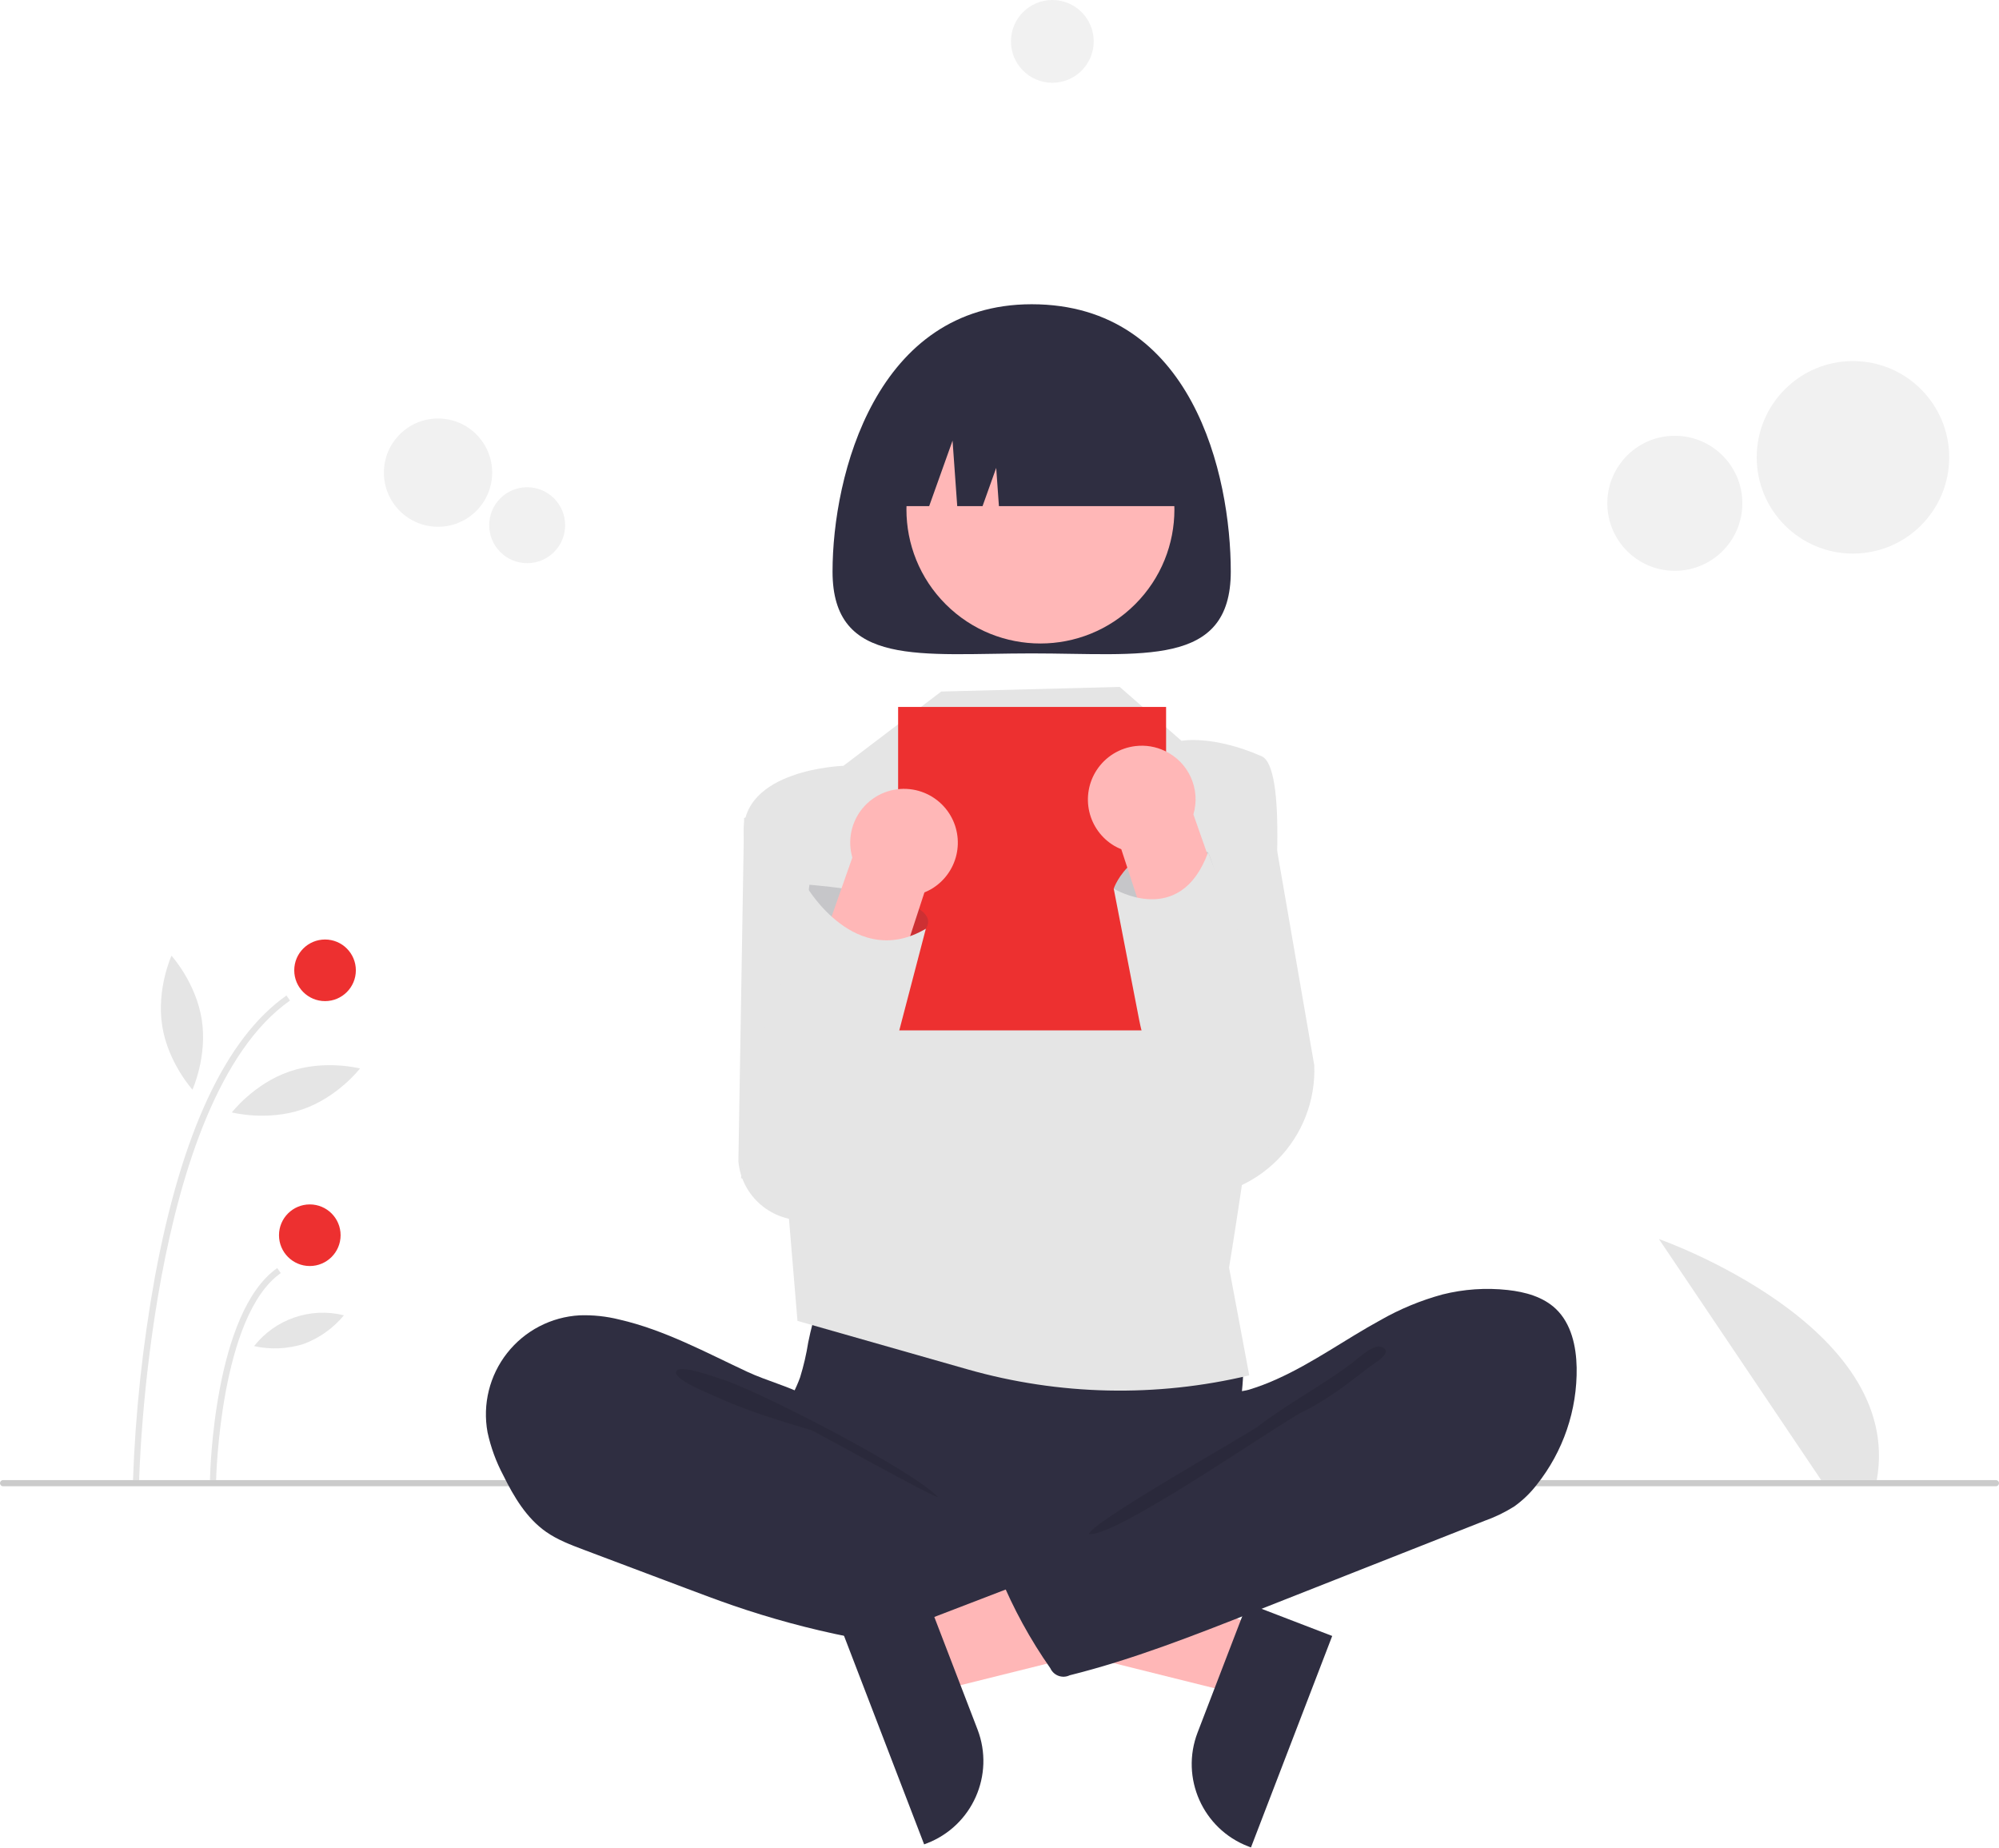
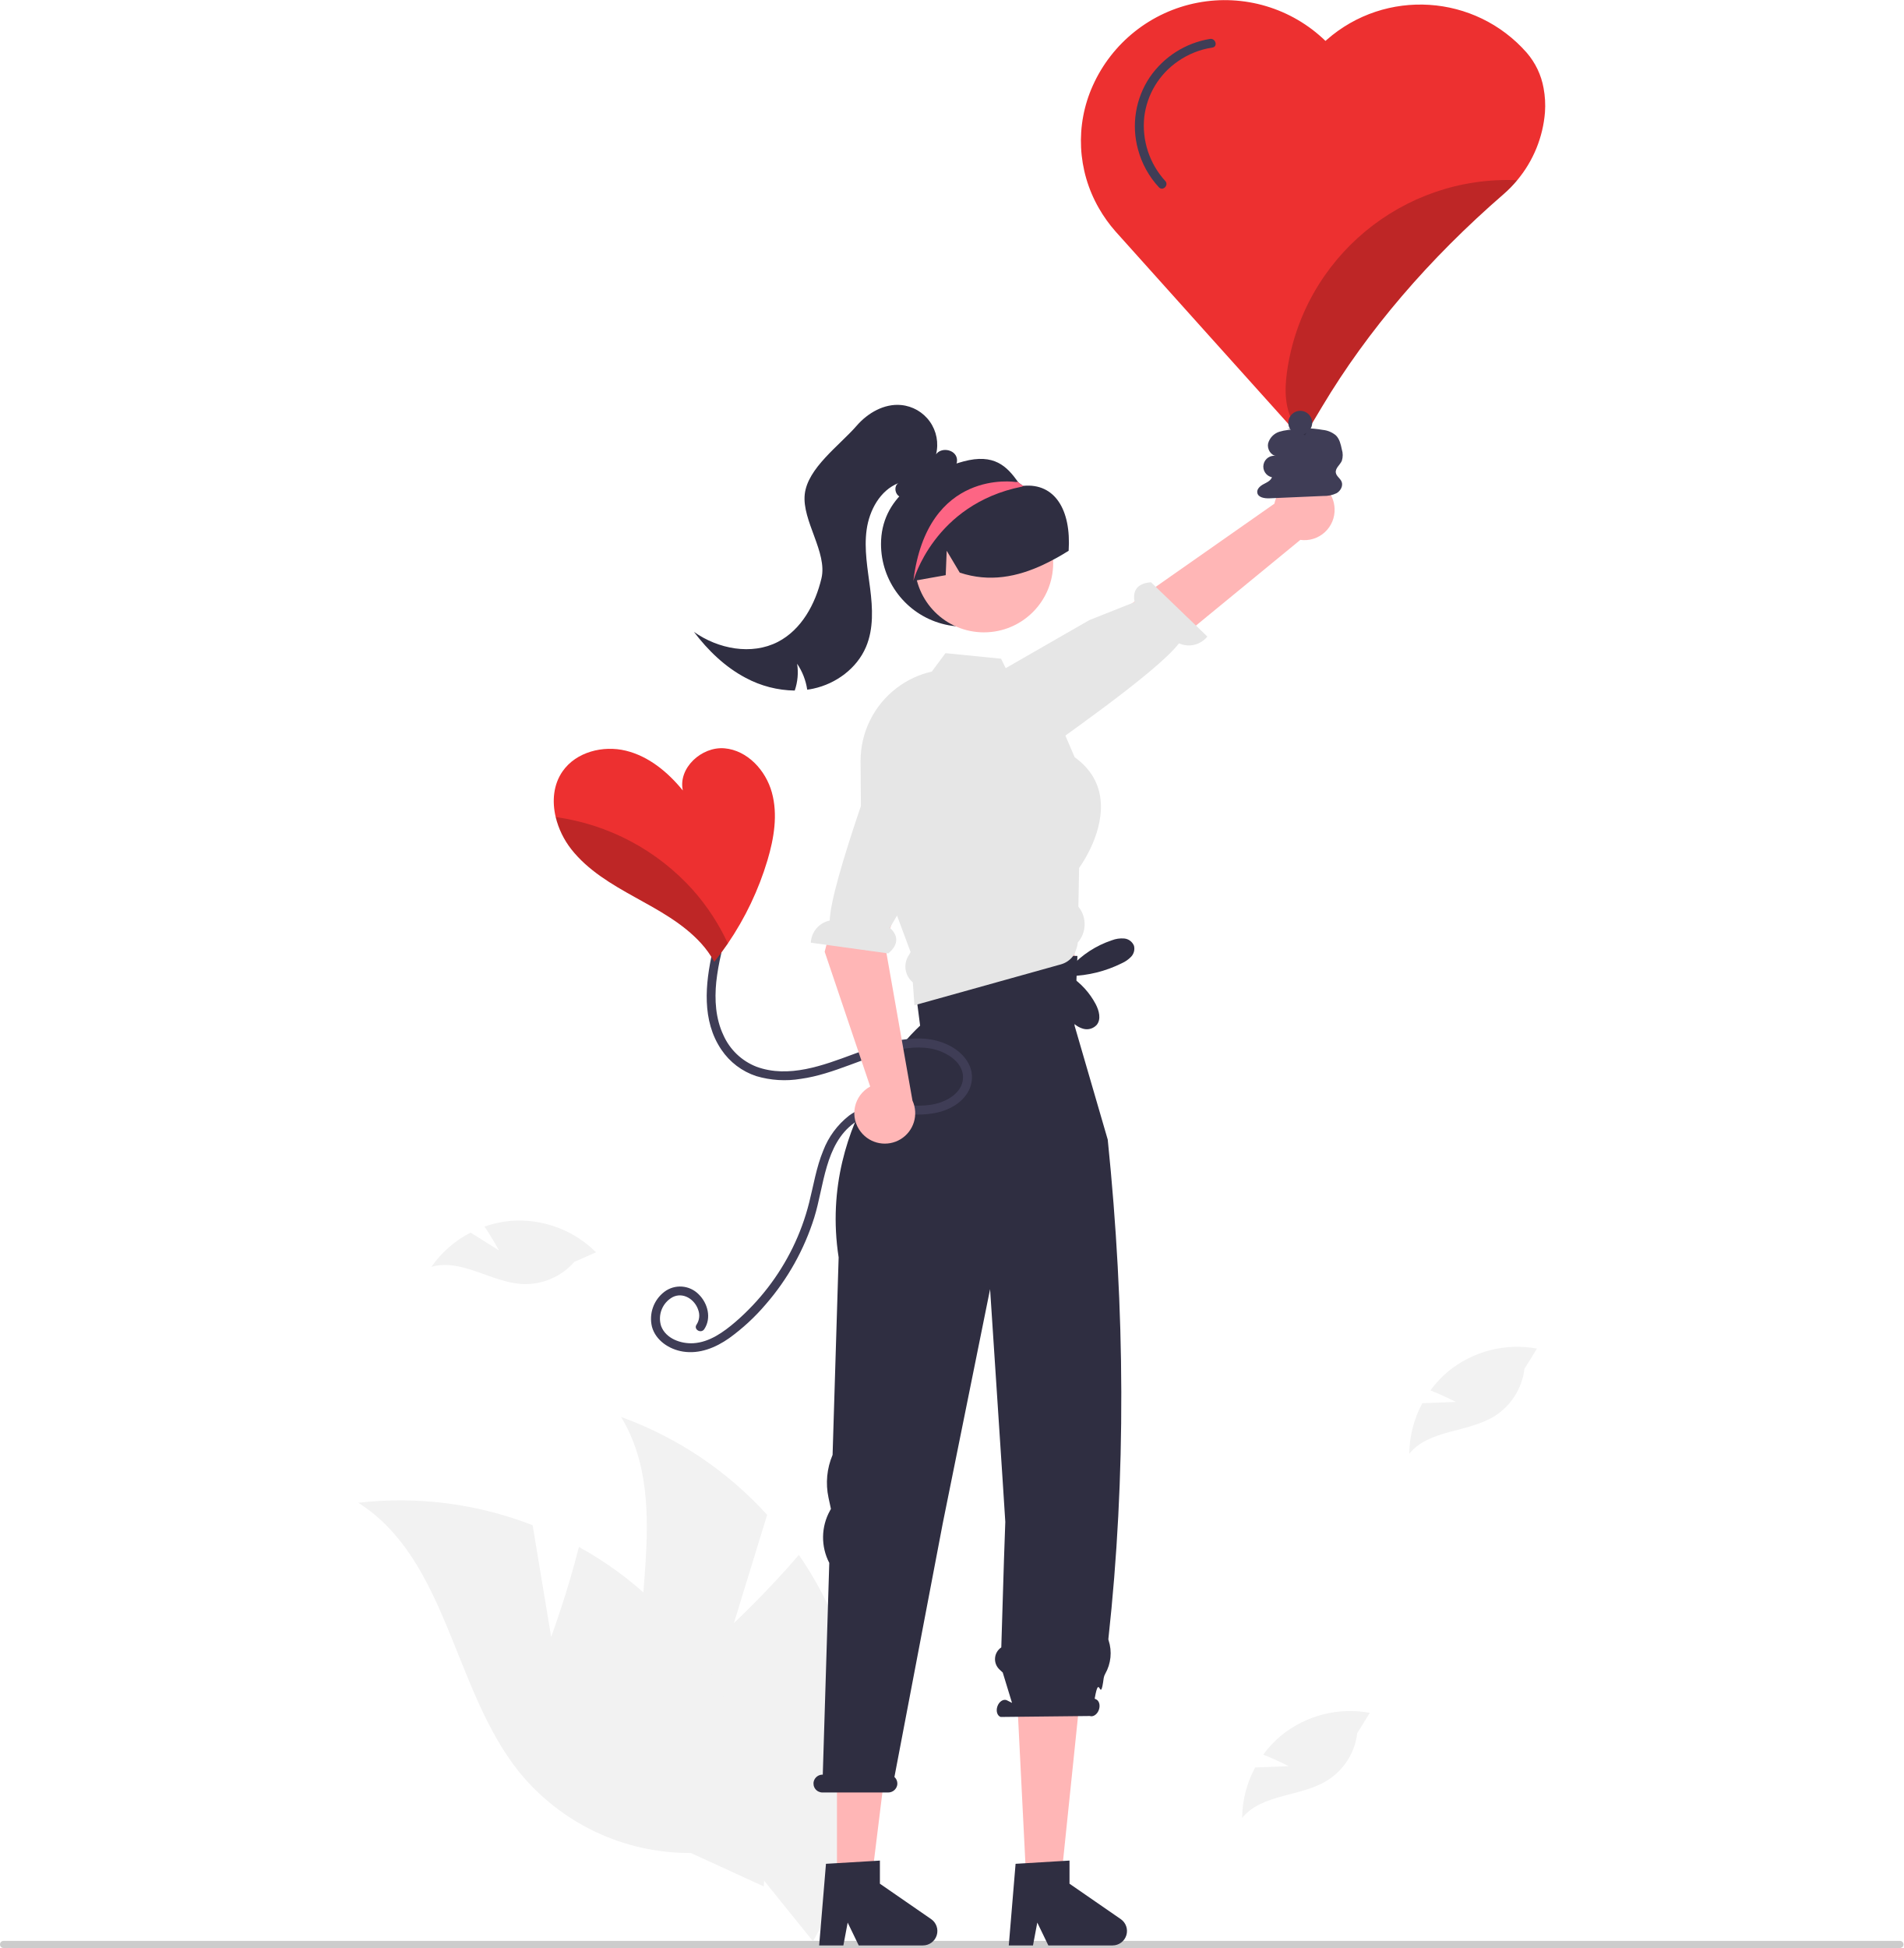
- <svg xmlns="http://www.w3.org/2000/svg" data-name="Layer 1" width="649" height="599.759" viewBox="0 0 649 599.759">
-   <path d="M866.77,630.622l-52.683-78.255s79.785,27.853,70.73,78.255Z" transform="translate(-275.5 -150.1205)" fill="#e5e5e5" />
-   <path d="M320.662,631.142l-2-.039a463.832,463.832,0,0,1,7.1-66.287c8.648-46.881,23.029-77.67,42.743-91.512l1.148,1.637C323.602,507.274,320.686,629.906,320.662,631.142Z" transform="translate(-275.5 -150.1205)" fill="#e5e5e5" />
-   <path d="M345.662,630.663l-2-.039c.043-2.215,1.293-54.414,21.843-68.842l1.148,1.637C346.933,577.265,345.672,630.131,345.662,630.663Z" transform="translate(-275.5 -150.1205)" fill="#e5e5e5" />
-   <circle cx="105.531" cy="315.002" r="10" fill="#ed3030" />
-   <circle cx="100.579" cy="401.002" r="10" fill="#ed3030" />
-   <path d="M341.001,481.117c1.879,12.004-3.019,22.741-3.019,22.741s-7.945-8.726-9.825-20.73,3.019-22.741,3.019-22.741S339.122,469.113,341.001,481.117Z" transform="translate(-275.5 -150.1205)" fill="#e5e5e5" />
-   <path d="M373.688,510.27c-11.493,3.942-22.919.99-22.919.99s7.208-9.344,18.701-13.286,22.919-.99,22.919-.99S385.181,506.328,373.688,510.27Z" transform="translate(-275.5 -150.1205)" fill="#e5e5e5" />
-   <path d="M374.058,586.432a31.135,31.135,0,0,1-16.064.694,28.374,28.374,0,0,1,29.172-10.006A31.134,31.134,0,0,1,374.058,586.432Z" transform="translate(-275.5 -150.1205)" fill="#e5e5e5" />
-   <path d="M923.5,632.622h-647a1,1,0,0,1,0-2h647a1,1,0,0,1,0,2Z" transform="translate(-275.5 -150.1205)" fill="#cbcbcb" />
-   <polygon points="409.792 528.602 401.611 549.895 315.587 528.472 327.661 497.045 409.792 528.602" fill="#ffb7b7" />
-   <path d="M708.019,681.221l-26.379,68.658-.868-.334a28.63,28.63,0,0,1-16.457-36.99l.001-.002,16.112-41.934Z" transform="translate(-275.5 -150.1205)" fill="#2f2e41" />
-   <path d="M554.575,412.112l-37.488,3.51-1.86,111.542A20.996,20.996,0,0,0,537.58,546.211l23.768-1.637Z" transform="translate(-275.5 -150.1205)" fill="#e5e5e5" />
-   <path d="M686.737,406.622l-25.651-.33L659.567,538.828h0a41.281,41.281,0,0,0,42.627-42.854Z" transform="translate(-275.5 -150.1205)" fill="#e5e5e5" />
-   <path d="M537.901,585.912a81.594,81.594,0,0,1-2.639,11.359c-1.294,3.64-3.293,7.006-4.476,10.683-3.772,11.721,1.457,24.79,9.81,33.838a55.217,55.217,0,0,0,26.921,15.986c7.535,1.895,15.37,2.168,23.135,2.431,21.503.729,43.559,1.382,63.934-5.529a111.085,111.085,0,0,0,18.575-8.438,13.907,13.907,0,0,0,4.82-3.795c1.554-2.212,1.753-5.082,1.739-7.785-.046-9.116-1.894-18.185-1.455-27.29.243-5.043,1.187-10.083.722-15.11a27.876,27.876,0,0,0-21.304-24.012c-5.78-1.241-11.775-.565-17.66.001a450.255,450.255,0,0,1-45.96,2.055c-15.679-.1-31.26-2.493-46.861-2.743-4.614-.074-4.52,1.348-5.989,5.813A108.766,108.766,0,0,0,537.901,585.912Z" transform="translate(-275.5 -150.1205)" fill="#2f2e41" />
-   <path d="M476.592,578.503a46.392,46.392,0,0,0-12.905-1.372,32.208,32.208,0,0,0-29.902,37.969,54.098,54.098,0,0,0,5.114,13.973c3.422,6.945,7.527,13.875,13.863,18.325,3.706,2.604,7.996,4.227,12.234,5.824l33.369,12.571c4.909,1.849,9.819,3.699,14.776,5.414a289.018,289.018,0,0,0,77.177,15.343c8.012.477,16.146.61,23.963-1.214,1.855-.433,3.834-1.078,4.908-2.651a8.405,8.405,0,0,0,1.096-3.622l2.053-14.375c.289-2.024.567-4.154-.174-6.06-.941-2.416-3.298-3.936-5.547-5.227-21.938-12.6-47.552-19.551-66.017-36.844-4.347-4.071-7.985-10.524-13.266-13.289-5.989-3.136-13.043-4.926-19.233-7.815C504.566,589.134,491.26,581.875,476.592,578.503Z" transform="translate(-275.5 -150.1205)" fill="#2f2e41" />
-   <path d="M509.906,597.882c11.794,3.696,61.591,29.3,70.126,38.24-1.144.412-39.961-21.341-41.126-21.691-10.588-3.178-21.234-6.376-31.288-11.026-2.023-.935-13.141-5.333-12.637-7.885C495.548,592.64,507.812,597.226,509.906,597.882Z" transform="translate(-275.5 -150.1205)" opacity="0.1" style="isolation:isolate" />
-   <path d="M581.087,374.622l-31.756,24.112s-33.509,1.048-32.376,22.468,14.543,122.838,14.543,122.838l2.91,34.895,55.193,15.726a180.588,180.588,0,0,0,91.486,1.961l0,0-6.559-35.008s26.559-158.992,10.559-165.992-26-5-26-5l-20.055-17.5Z" transform="translate(-275.5 -150.1205)" fill="#e5e5e5" />
-   <path d="M675.087,335.676c0,31.301-28.943,26.567-64.646,26.567s-64.646,4.734-64.646-26.567,14.138-86.785,64.646-86.785C662.689,248.891,675.087,304.375,675.087,335.676Z" transform="translate(-275.5 -150.1205)" fill="#2f2e41" />
-   <circle cx="613.286" cy="315.524" r="43.5" transform="translate(-318.9819 375.953) rotate(-45)" fill="#ffb7b7" />
-   <path d="M559.964,314.422v0h17.205l7.59-21.253,1.518,21.253h8.223l4.428-12.398.886,12.398H660.918v0a46.049,46.049,0,0,0-46.049-46.049h-8.856A46.049,46.049,0,0,0,559.964,314.422Z" transform="translate(-275.5 -150.1205)" fill="#2f2e41" />
-   <rect x="291.587" y="229.502" width="87" height="105" fill="#ed3030" />
-   <polygon points="296.381 527.602 304.563 548.895 390.587 527.472 378.512 496.045 296.381 527.602" fill="#ffb7b7" />
-   <path d="M576.747,669.62l16.112,41.934.001.002A28.63,28.63,0,0,1,576.402,748.546l-.868.334-26.379-68.658Z" transform="translate(-275.5 -150.1205)" fill="#2f2e41" />
-   <path d="M743.835,570.353a60.059,60.059,0,0,1,21.157-1.446c5.656.623,11.484,2.197,15.613,6.112,5.026,4.765,6.641,12.134,6.776,19.059a59.543,59.543,0,0,1-12.942,38.027,34.505,34.505,0,0,1-7.399,7.123,48.702,48.702,0,0,1-9.627,4.639L682.685,673.342c-19.659,7.754-39.388,15.531-59.893,20.643a4.668,4.668,0,0,1-6.233-2.174q-.025-.051-.048-.103a154.818,154.818,0,0,1-16.378-29.96,2.019,2.019,0,0,1,.892-3.183l52.856-30.369c3.786-2.175,7.614-4.382,10.758-7.412a26.708,26.708,0,0,0,5.523-7.689c1.096-2.288,1.198-7.689,2.597-9.38,1.37-1.656,6.057-1.788,8.222-2.44a74.602,74.602,0,0,0,8.951-3.384c11.823-5.289,22.352-12.975,33.686-19.168A86.432,86.432,0,0,1,743.835,570.353Z" transform="translate(-275.5 -150.1205)" fill="#2f2e41" />
-   <path d="M713.87,593.032c-9.081,6.82-20.839,13.09-29.839,20.09-3.072,2.389-54.276,31.177-55,35,8.396,1.415,61.883-36.003,69.536-39.737s14.436-8.999,21.158-14.225c1.713-1.332,8.973-5.336,4.055-6.824C721.011,586.498,715.915,591.669,713.87,593.032Z" transform="translate(-275.5 -150.1205)" opacity="0.1" style="isolation:isolate" />
-   <circle cx="601.587" cy="148.467" r="31.248" fill="#f1f1f1" style="isolation:isolate" />
-   <circle cx="543.755" cy="163.392" r="21.92" fill="#f1f1f1" style="isolation:isolate" />
-   <circle cx="142.213" cy="153.437" r="17.576" fill="#f1f1f1" style="isolation:isolate" />
-   <circle cx="171.15" cy="170.502" r="12.329" fill="#f1f1f1" style="isolation:isolate" />
-   <circle cx="341.654" cy="13.435" r="13.435" fill="#f1f1f1" style="isolation:isolate" />
-   <path d="M537.087,446.622l1.201-9.27s44.799,3.27,37.799,14.27-24,12-24,12Z" transform="translate(-275.5 -150.1205)" fill="#2f2e41" opacity="0.17" />
-   <path d="M570.903,406.315a17.49,17.49,0,0,1,12.725,7.813h0a17.474,17.474,0,0,1-5.683,24.563,16.846,16.846,0,0,1-2.316,1.138l-27.536,84.228a13.989,13.989,0,1,1-25.156-12.247l29.284-83.293A17.455,17.455,0,0,1,570.903,406.315Z" transform="translate(-275.5 -150.1205)" fill="#ffb7b7" />
-   <path d="M537.498,438.142s15.778,26.957,38.589,13.48l-22.107,84.598h-18.626l-19.268-3.598,5.395-34.953Z" transform="translate(-275.5 -150.1205)" fill="#e5e5e5" />
-   <path d="M650.157,456.567l-13.071-17.945s6.282-18.613,30.641-11.806C667.728,426.816,683.228,461.512,650.157,456.567Z" transform="translate(-275.5 -150.1205)" fill="#e5e5e5" />
-   <path d="M650.157,456.567l-13.071-17.945s6.282-18.613,30.641-11.806C667.728,426.816,683.228,461.512,650.157,456.567Z" transform="translate(-275.5 -150.1205)" fill="#2f2e41" opacity="0.17" />
-   <path d="M653.618,393.871a17.359,17.359,0,0,1,9.334,20.647l29.284,83.293a13.989,13.989,0,1,1-25.156,12.247L639.544,425.829a16.846,16.846,0,0,1-2.316-1.138,17.474,17.474,0,0,1-5.683-24.563h0a17.49,17.49,0,0,1,12.725-7.813A17.276,17.276,0,0,1,653.618,393.871Z" transform="translate(-275.5 -150.1205)" fill="#ffb7b7" />
-   <path d="M637.087,438.622s21.566,13.085,30.641-11.806L698.116,506.83l-9.03,15.792-1.306.109A33.397,33.397,0,0,1,659.197,510.645l0,0a66.344,66.344,0,0,1-13.86-29.475Z" transform="translate(-275.5 -150.1205)" fill="#e5e5e5" />
+ <svg xmlns="http://www.w3.org/2000/svg" data-name="Layer 1" width="637.67" height="652.457" viewBox="0 0 637.67 652.457">
+   <path d="M918.835,775.039a1.186,1.186,0,0,1-1.19,1.19H282.355a1.19,1.19,0,0,1,0-2.38h635.29A1.187,1.187,0,0,1,918.835,775.039Z" transform="translate(-281.165 -123.7713)" fill="#ccc" />
+   <path d="M798.261,153.249a24.79,24.79,0,0,0-5.62-11.8,47.502,47.502,0,0,0-67.04-4.33l-.4.36a48.46,48.46,0,0,0-77.96,15,45.146,45.146,0,0,0,2.03,40.99,47.431,47.431,0,0,0,5.59,7.82c2.19,2.5,61.31,68.27,61.9,68.93a.747.747,0,0,0,.57.26c.02,0,.05-.01.08-.01a.267.267,0,0,0,.12-.03.766.766,0,0,0,.47-.34l.31-.51.37-.63,5.47-9.14c15.17-25.35,35.62-49.27,60.79-71.09a39.03,39.03,0,0,0,4.49-4.6,40.469,40.469,0,0,0,9.3-22.76A31.925,31.925,0,0,0,798.261,153.249Z" transform="translate(-281.165 -123.7713)" fill="#ed3030" />
+   <path d="M527.024,667.406l11.134-36.261a122.386,122.386,0,0,0-48.921-32.776c18.301,30.319.567,69.87,7.957,104.504a73.616,73.616,0,0,0,39.43,50.167l16.896,20.935a123.357,123.357,0,0,0,9.067-102.888A119.156,119.156,0,0,0,548.79,644.569C538.75,656.373,527.024,667.406,527.024,667.406Z" transform="translate(-281.165 -123.7713)" fill="#f2f2f2" />
+   <path d="M465.803,672.038l-6.206-37.42a122.386,122.386,0,0,0-58.404-7.518c29.901,18.975,31.668,62.284,53.729,89.987a73.616,73.616,0,0,0,57.665,27.317l24.459,11.202a123.357,123.357,0,0,0-37.771-96.133,119.156,119.156,0,0,0-24.175-17.582C471.377,656.935,465.803,672.038,465.803,672.038Z" transform="translate(-281.165 -123.7713)" fill="#f2f2f2" />
+   <polygon points="306.87 302.876 303.796 310.026 308.82 335.422 360.075 328.295 359.666 297.329 358.637 290.546 306.87 302.876" fill="#ffb6b6" />
+   <polygon points="280.389 632.005 291.697 632.005 297.078 588.389 280.389 588.389 280.389 632.005" fill="#ffb6b6" />
+   <path d="M593.103,766.557l-17.17-11.862v-7.746l-1.996.125-12.384.737-3.686.215-2.279,27.342H563.697l1.44-7.655,3.708,7.655h21.513a4.834,4.834,0,0,0,2.744-8.812Z" transform="translate(-281.165 -123.7713)" fill="#2f2e41" />
+   <polygon points="343.907 632.005 355.215 632.005 361.867 567.792 340.619 566.522 343.907 632.005" fill="#ffb6b6" />
+   <path d="M656.622,766.557l-17.17-11.862v-7.746l-2.177.125-12.599.76-3.289.193-2.279,27.342h8.108l1.44-7.655,3.708,7.655h21.513a4.834,4.834,0,0,0,2.744-8.812Z" transform="translate(-281.165 -123.7713)" fill="#2f2e41" />
+   <path d="M556.754,718.164h.044l2.175-70.919a18.544,18.544,0,0,1,.243-17.524l.311-.564-.807-3.742a23.836,23.836,0,0,1,1.362-14.346l2.029-66.154c-7.248-46.974,27.294-77.609,27.294-77.609l-3.175-24.62,55.87,1.27-.95,23.351,11.109,38.168c5.846,56.96,6.194,112.762.213,167.231a1.04,1.04,0,0,0,.068.46,13.906,13.906,0,0,1-1.123,11.222,4.244,4.244,0,0,0-.506,1.392c-1.232,9.549-1.393-2.53-3.025,6.935l.318.161c1.144.395,1.635,1.98,1.096,3.54s-1.902,2.505-3.046,2.11l-29.867.319c-1.144-.395-1.635-1.98-1.096-3.54.538-1.56,1.902-2.505,3.046-2.11l1.858.94-3.109-10.171-1.09-1.017a4.737,4.737,0,0,1,.602-7.402h0l.903-29.528.44-12.5-.906-14.181-4.189-63.785-15.855,78.438L580.797,718.953a2.968,2.968,0,0,1,.929,2.753,3.077,3.077,0,0,1-3.066,2.435H556.675a2.995,2.995,0,0,1-2.884-3.791A3.031,3.031,0,0,1,556.754,718.164Z" transform="translate(-281.165 -123.7713)" fill="#2f2e41" />
+   <path d="M576.305,305.973a27.662,27.662,0,1,0,47.578-19.186l-.133-.133c-.221-.232-.443-.465-.675-.686a.011.011,0,0,1-.011-.011,5.806,5.806,0,0,1-.874-.786c-3.734-5.218-7.968-9.594-18.223-6.86C589.202,282.247,576.305,290.693,576.305,305.973Z" transform="translate(-281.165 -123.7713)" fill="#2f2e41" />
+   <path d="M728.256,294.132a10.132,10.132,0,0,1-11.479,10.47l-71.338,58.547-10.896-19.152,73.549-51.527a10.187,10.187,0,0,1,20.164,1.662Z" transform="translate(-281.165 -123.7713)" fill="#ffb6b6" />
+   <path d="M615.318,380.414s2.324,4.822,11.362-2.027c7.236-5.484,41.781-29.142,49.454-39.142a7.96,7.96,0,0,0,9.489-2.276L666.75,318.797c-5.923.4-5.983,4.363-5.476,6.639l-15.168,6.027-39.506,22.697,6.976,22.799Z" transform="translate(-281.165 -123.7713)" fill="#e6e6e6" />
+   <circle cx="329.617" cy="188.602" r="23.195" fill="#ffb7b7" />
+   <path d="M642.424,427.427l.238-12.94c.941-1.293,8.834-12.577,7.065-23.849-.828-5.307-3.708-9.764-8.54-13.235l-3.119-7.258-4.616-10.728-13.507-8.04-1.871-3.811-1.542-3.164-18.633-1.86-4.593,6.181-.091.011a30.148,30.148,0,0,0-11.624,5.443A30.676,30.676,0,0,0,569.458,378.651l.113,15.038.023,2.155.011,2.087,11.624,31.289.442,1.213,4.559,12.259-.782,1.293a6.864,6.864,0,0,0,1.508,8.812l.544,7.666.987-.272,5.614-1.565,42.459-11.851a7.711,7.711,0,0,0,4.026-2.71,1.658,1.658,0,0,0,.102-.147,4.267,4.267,0,0,0,.442-.669c.964-2.438,1.066-3.096,1.077-3.776a9.312,9.312,0,0,0,.454-11.726Z" transform="translate(-281.165 -123.7713)" fill="#e6e6e6" />
+   <path d="M586.507,318.454c.21-.033.42-.078.631-.111,3.618-.642,7.236-1.272,10.843-1.925l.332-8.177,4.37,7.325c9.969,3.308,19.297,1.438,28.071-2.689a79.249,79.249,0,0,0,8.409-4.636c.891-13.829-4.7-22.682-15.103-21.753-.38.034-.653-.354-.985-.52a.011.011,0,0,1-.011-.011c-.564-.266-1.14-.52-1.715-.752a25.551,25.551,0,0,0-26.821,5.2C587.447,297.166,584.261,308.33,586.507,318.454Z" transform="translate(-281.165 -123.7713)" fill="#2f2e41" />
+   <path d="M601.62,278.979a4.299,4.299,0,0,1-3.55,3.062c-3.119,3.856-6.691,7.938-11.579,8.71a5.569,5.569,0,0,1-4.071-.703,2.26,2.26,0,0,1-.408-.329c-1.157-1.1-1.247-3.312.125-4.139-6.147,2.438-9.742,9.072-10.649,15.616-.907,6.543.352,13.155,1.179,19.71.828,6.555,1.191,13.439-1.384,19.529-3.039,7.179-10.025,12.339-17.646,13.983-.68.147-1.361.272-2.053.352a20.942,20.942,0,0,0-3.379-8.687,18.738,18.738,0,0,1-.805,8.982,35.787,35.787,0,0,1-16.41-4.241c-6.906-3.64-12.656-9.197-17.362-15.423,8.109,5.75,19.313,7.904,28.136,3.357,7.893-4.083,12.554-12.656,14.595-21.298,2.041-8.653-6.539-19.254-5.609-28.089.941-8.834,11.597-16.333,17.426-23.035,3.72-4.275,9.209-7.44,14.868-6.906a13.36,13.36,0,0,1,11.704,16.501c1.61-2.279,5.772-1.78,6.804.817A3.361,3.361,0,0,1,601.62,278.979Z" transform="translate(-281.165 -123.7713)" fill="#2f2e41" />
+   <path d="M587.138,318.343s6.871-25.648,36.325-31.567c.033-.011.144-.055.288-.122.088-.055.199-.111.31-.166-.332-.188-.653-.354-.985-.52a.011.011,0,0,1-.011-.011c-.288-.266-.575-.531-.874-.786l-.841.033S591.796,280.525,587.138,318.343Z" transform="translate(-281.165 -123.7713)" fill="#fd6584" />
+   <path d="M661.058,440.566a3.913,3.913,0,0,0-3.243-2.456,9.314,9.314,0,0,0-4.208.609,32.359,32.359,0,0,0-13.683,8.896l.064,2.596a12.428,12.428,0,0,0,.204,15.589,7.663,7.663,0,0,0,3.979,2.576,4.476,4.476,0,0,0,4.385-1.322c1.568-1.909.81-4.786-.342-6.971a25.399,25.399,0,0,0-8.557-9.382,41.192,41.192,0,0,0,17.303-4.301,9.757,9.757,0,0,0,3.166-2.222A3.923,3.923,0,0,0,661.058,440.566Z" transform="translate(-281.165 -123.7713)" fill="#2f2e41" />
+   <path d="M768.867,593.321l-11.225.444a36.244,36.244,0,0,0-4.362,16.884c6.678-8.087,19.469-7.01,28.423-12.471a21.801,21.801,0,0,0,10.153-15.937l4.193-6.774a36.532,36.532,0,0,0-29.64,7.555,35.288,35.288,0,0,0-6.057,6.456C764.634,591.126,768.867,593.321,768.867,593.321Z" transform="translate(-281.165 -123.7713)" fill="#f2f2f2" />
+   <path d="M712.867,715.321l-11.225.444a36.244,36.244,0,0,0-4.362,16.884c6.678-8.087,19.469-7.01,28.423-12.471a21.801,21.801,0,0,0,10.153-15.937l4.193-6.774a36.532,36.532,0,0,0-29.64,7.555,35.288,35.288,0,0,0-6.057,6.456C708.634,713.126,712.867,715.321,712.867,715.321Z" transform="translate(-281.165 -123.7713)" fill="#f2f2f2" />
+   <path d="M448.329,542.585l-9.514-5.973a36.244,36.244,0,0,0-13.136,11.47c10.078-2.902,20.026,5.211,30.499,5.761a21.801,21.801,0,0,0,17.379-7.419l7.286-3.222a36.532,36.532,0,0,0-28.728-10.505,35.288,35.288,0,0,0-8.645,1.906C446.075,538.383,448.329,542.585,448.329,542.585Z" transform="translate(-281.165 -123.7713)" fill="#f2f2f2" />
+   <path d="M728.664,282.081c-.224-1.503,1.407-2.574,2.017-3.966a6.341,6.341,0,0,0-0-3.817c-.352-1.687-.758-3.477-1.979-4.693a8.04,8.04,0,0,0-4.41-1.849,38.648,38.648,0,0,0-11.943-.211l3.01.183a15.852,15.852,0,0,0-5.614.651,5.673,5.673,0,0,0-3.767,3.923c-.372,1.858.898,4.034,2.786,4.193a3.641,3.641,0,0,0-1.493,7.128c-.434,1.174-1.727,1.736-2.833,2.322-1.106.586-2.271,1.59-2.084,2.828.247,1.637,2.434,1.973,4.088,1.901l18.003-.786a9.63,9.63,0,0,0,4.491-.932c1.334-.778,2.265-2.484,1.649-3.901C730.107,283.96,728.84,283.261,728.664,282.081Z" transform="translate(-281.165 -123.7713)" fill="#3f3d56" />
+   <path d="M519.873,442.421c-2.474,10.87-3.65,23.193,2.949,32.92a22.6,22.6,0,0,0,11.698,8.862,33.194,33.194,0,0,0,14.906.916c11.255-1.559,21.259-7.422,32.328-9.698,4.885-1.004,10.069-1.336,14.772.597,3.523,1.448,7.235,4.361,7.252,8.515.017,4.266-3.688,7.097-7.372,8.409-4.917,1.75-10.026,1.073-15.126.852-5.492-.238-11.093.259-15.656,3.623a27.23,27.23,0,0,0-8.701,11.797c-2.293,5.566-3.224,11.55-4.691,17.358a77.073,77.073,0,0,1-5.532,15.126A78.352,78.352,0,0,1,527.555,566.51c-3.939,3.39-8.726,6.844-14.106,7.155-4.15.24-9.194-1.504-10.793-5.707a8.195,8.195,0,0,1,3.837-9.729c3.556-1.795,7.429.765,8.578,4.279a5.477,5.477,0,0,1-.571,4.939c-1.078,1.608,1.519,3.111,2.59,1.514,2.487-3.708,1.187-8.695-1.859-11.666a8.737,8.737,0,0,0-11.499-.857,11.361,11.361,0,0,0-4.153,11.74c1.279,4.617,5.816,7.553,10.346,8.281,5.594.898,10.978-1.3,15.493-4.476a69.453,69.453,0,0,0,12.269-11.333,81.44,81.44,0,0,0,16.246-29.049c3.302-10.581,3.542-24.559,13.354-31.705,5.049-3.677,11.235-3.269,17.155-2.932,5.226.298,10.323.244,15.117-2.122,3.958-1.953,7.152-5.559,7.218-10.152.067-4.637-3.226-8.366-7.105-10.479-10.248-5.581-22.554-1.08-32.622,2.649-10.124,3.75-21.684,8.151-32.443,4.205a20.125,20.125,0,0,1-11.118-10.623c-2.605-5.525-2.976-11.795-2.374-17.791a77.427,77.427,0,0,1,1.65-9.431c.428-1.88-2.464-2.682-2.893-.798Z" transform="translate(-281.165 -123.7713)" fill="#3f3d56" />
+   <path d="M569.558,502.909a10.132,10.132,0,0,1,3.123-15.22l-15.249-45.145,12.452-47.841,20.078,9.077L577.572,439.866l9.27,52.525a10.187,10.187,0,0,1-17.284,10.518Z" transform="translate(-281.165 -123.7713)" fill="#ffb6b6" />
+   <path d="M587.937,355.285s-4.716-2.532-7.996,8.324c-2.626,8.691-20.494,55.88-20.816,68.482a7.96,7.96,0,0,0-6.335,7.423l25.952,3.591c4.554-3.808,2.272-7.048.523-8.59l8.839-14.972,18.475-40.42L591.378,357.055Z" transform="translate(-281.165 -123.7713)" fill="#e6e6e6" />
+   <path d="M538.261,411.929a100.843,100.843,0,0,1-13.26,27.84q-2.16,3.15-4.54,6.14a32.493,32.493,0,0,0-4.45-6.22c-6.05-6.65-14.16-11-22.03-15.36-7.87-4.36-15.86-9.04-21.42-16.11a28.399,28.399,0,0,1-5.24-10.79c-1.26-5.33-.78-10.89,2.33-15.34,4.52-6.47,13.53-8.75,21.19-6.88,7.67,1.87,14.09,7.2,19.07,13.32-1.63-7.52,6.3-14.78,13.97-14.12,7.67.67,13.82,7.37,15.86,14.79C541.791,396.609,540.461,404.549,538.261,411.929Z" transform="translate(-281.165 -123.7713)" fill="#ed3030" />
+   <path d="M686.527,136.805a30.397,30.397,0,0,0-20.208,12.864,29.385,29.385,0,0,0-3.913,24.179,29.973,29.973,0,0,0,6.992,12.652c1.318,1.416,3.436-.709,2.121-2.121a27.504,27.504,0,0,1-7.021-21.451,26.384,26.384,0,0,1,11.228-18.591,27.297,27.297,0,0,1,11.598-4.639c1.903-.286,1.094-3.178-.798-2.893Z" transform="translate(-281.165 -123.7713)" fill="#3f3d56" />
+   <g opacity="0.2">
+     <path d="M789.431,184.129a39.03,39.03,0,0,1-4.49,4.6c-25.17,21.82-45.62,45.74-60.79,71.09l-5.47,9.14-.37.63a15.042,15.042,0,0,1-3.33-3.47c-3.5-5.09-3.52-11.78-2.66-17.9a74.633,74.633,0,0,1,77.11-64.09Z" transform="translate(-281.165 -123.7713)" />
+   </g>
+   <g opacity="0.2">
+     <path d="M525.001,439.769q-2.16,3.15-4.54,6.14a32.493,32.493,0,0,0-4.45-6.22c-6.05-6.65-14.16-11-22.03-15.36-7.87-4.36-15.86-9.04-21.42-16.11a28.399,28.399,0,0,1-5.24-10.79,75.766,75.766,0,0,1,45.9,24.35A73.709,73.709,0,0,1,525.001,439.769Z" transform="translate(-281.165 -123.7713)" />
+   </g>
+   <circle cx="435.586" cy="141.598" r="4" fill="#3f3d56" />
</svg>
